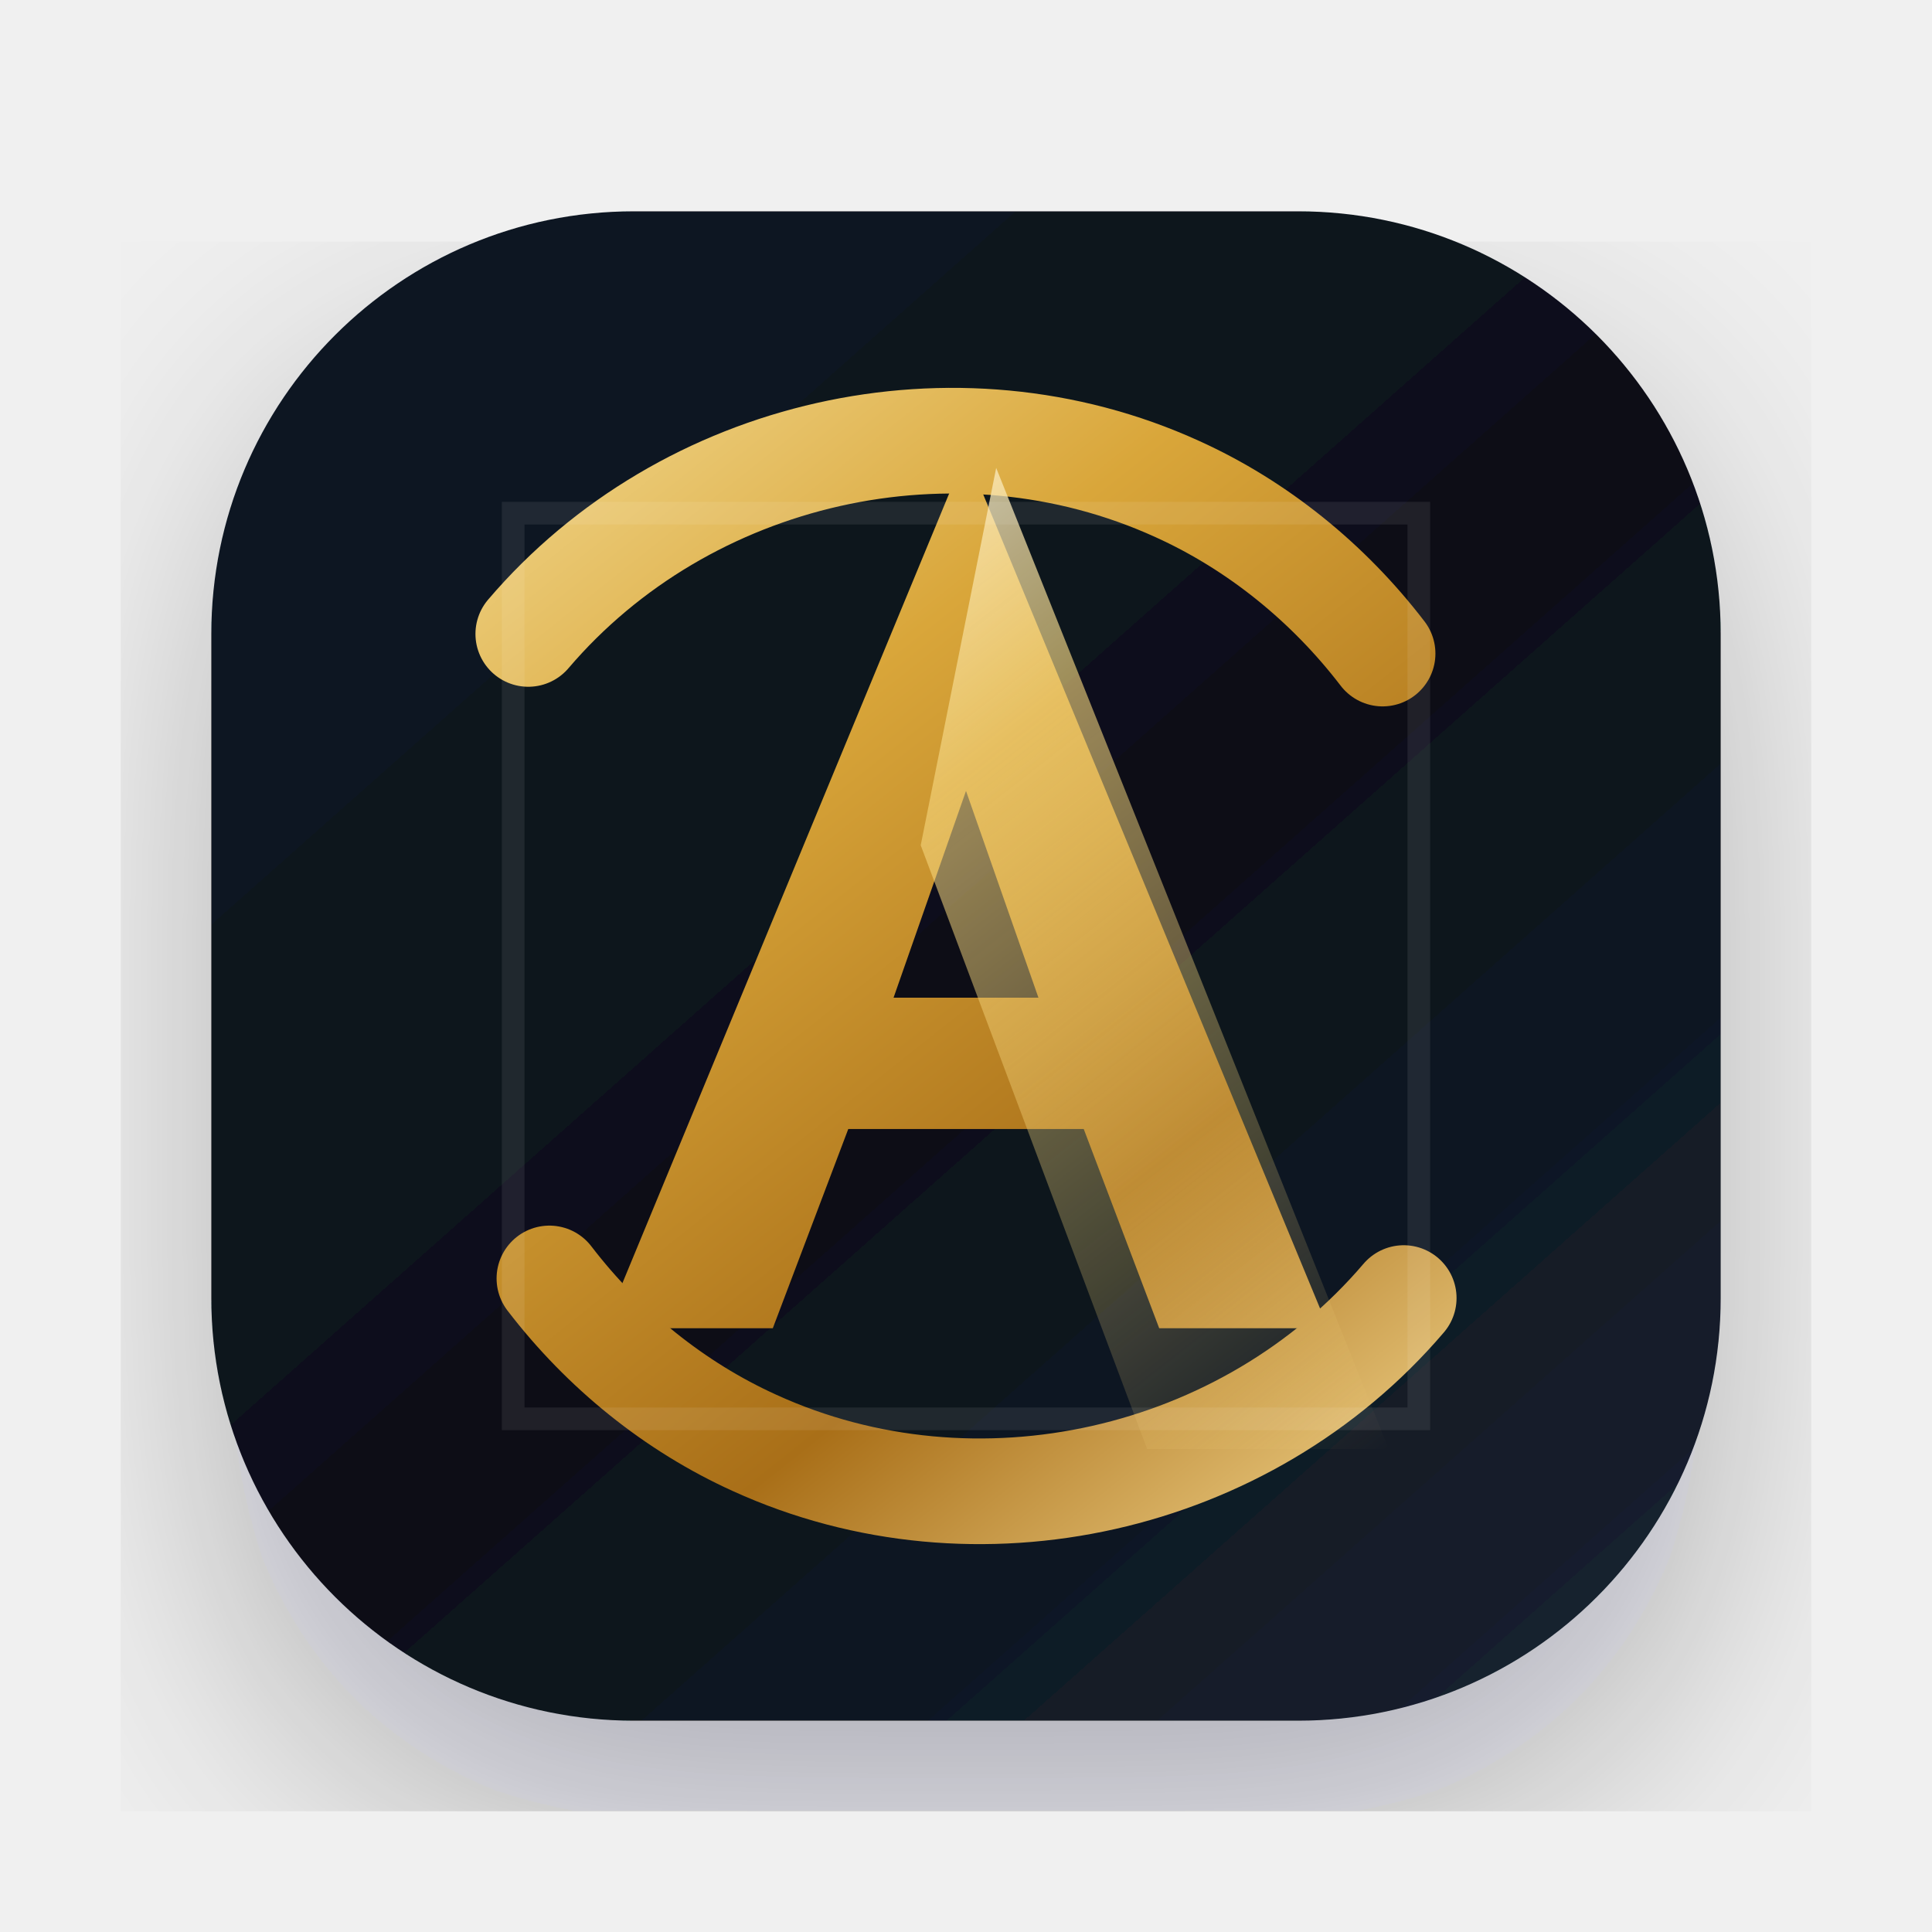
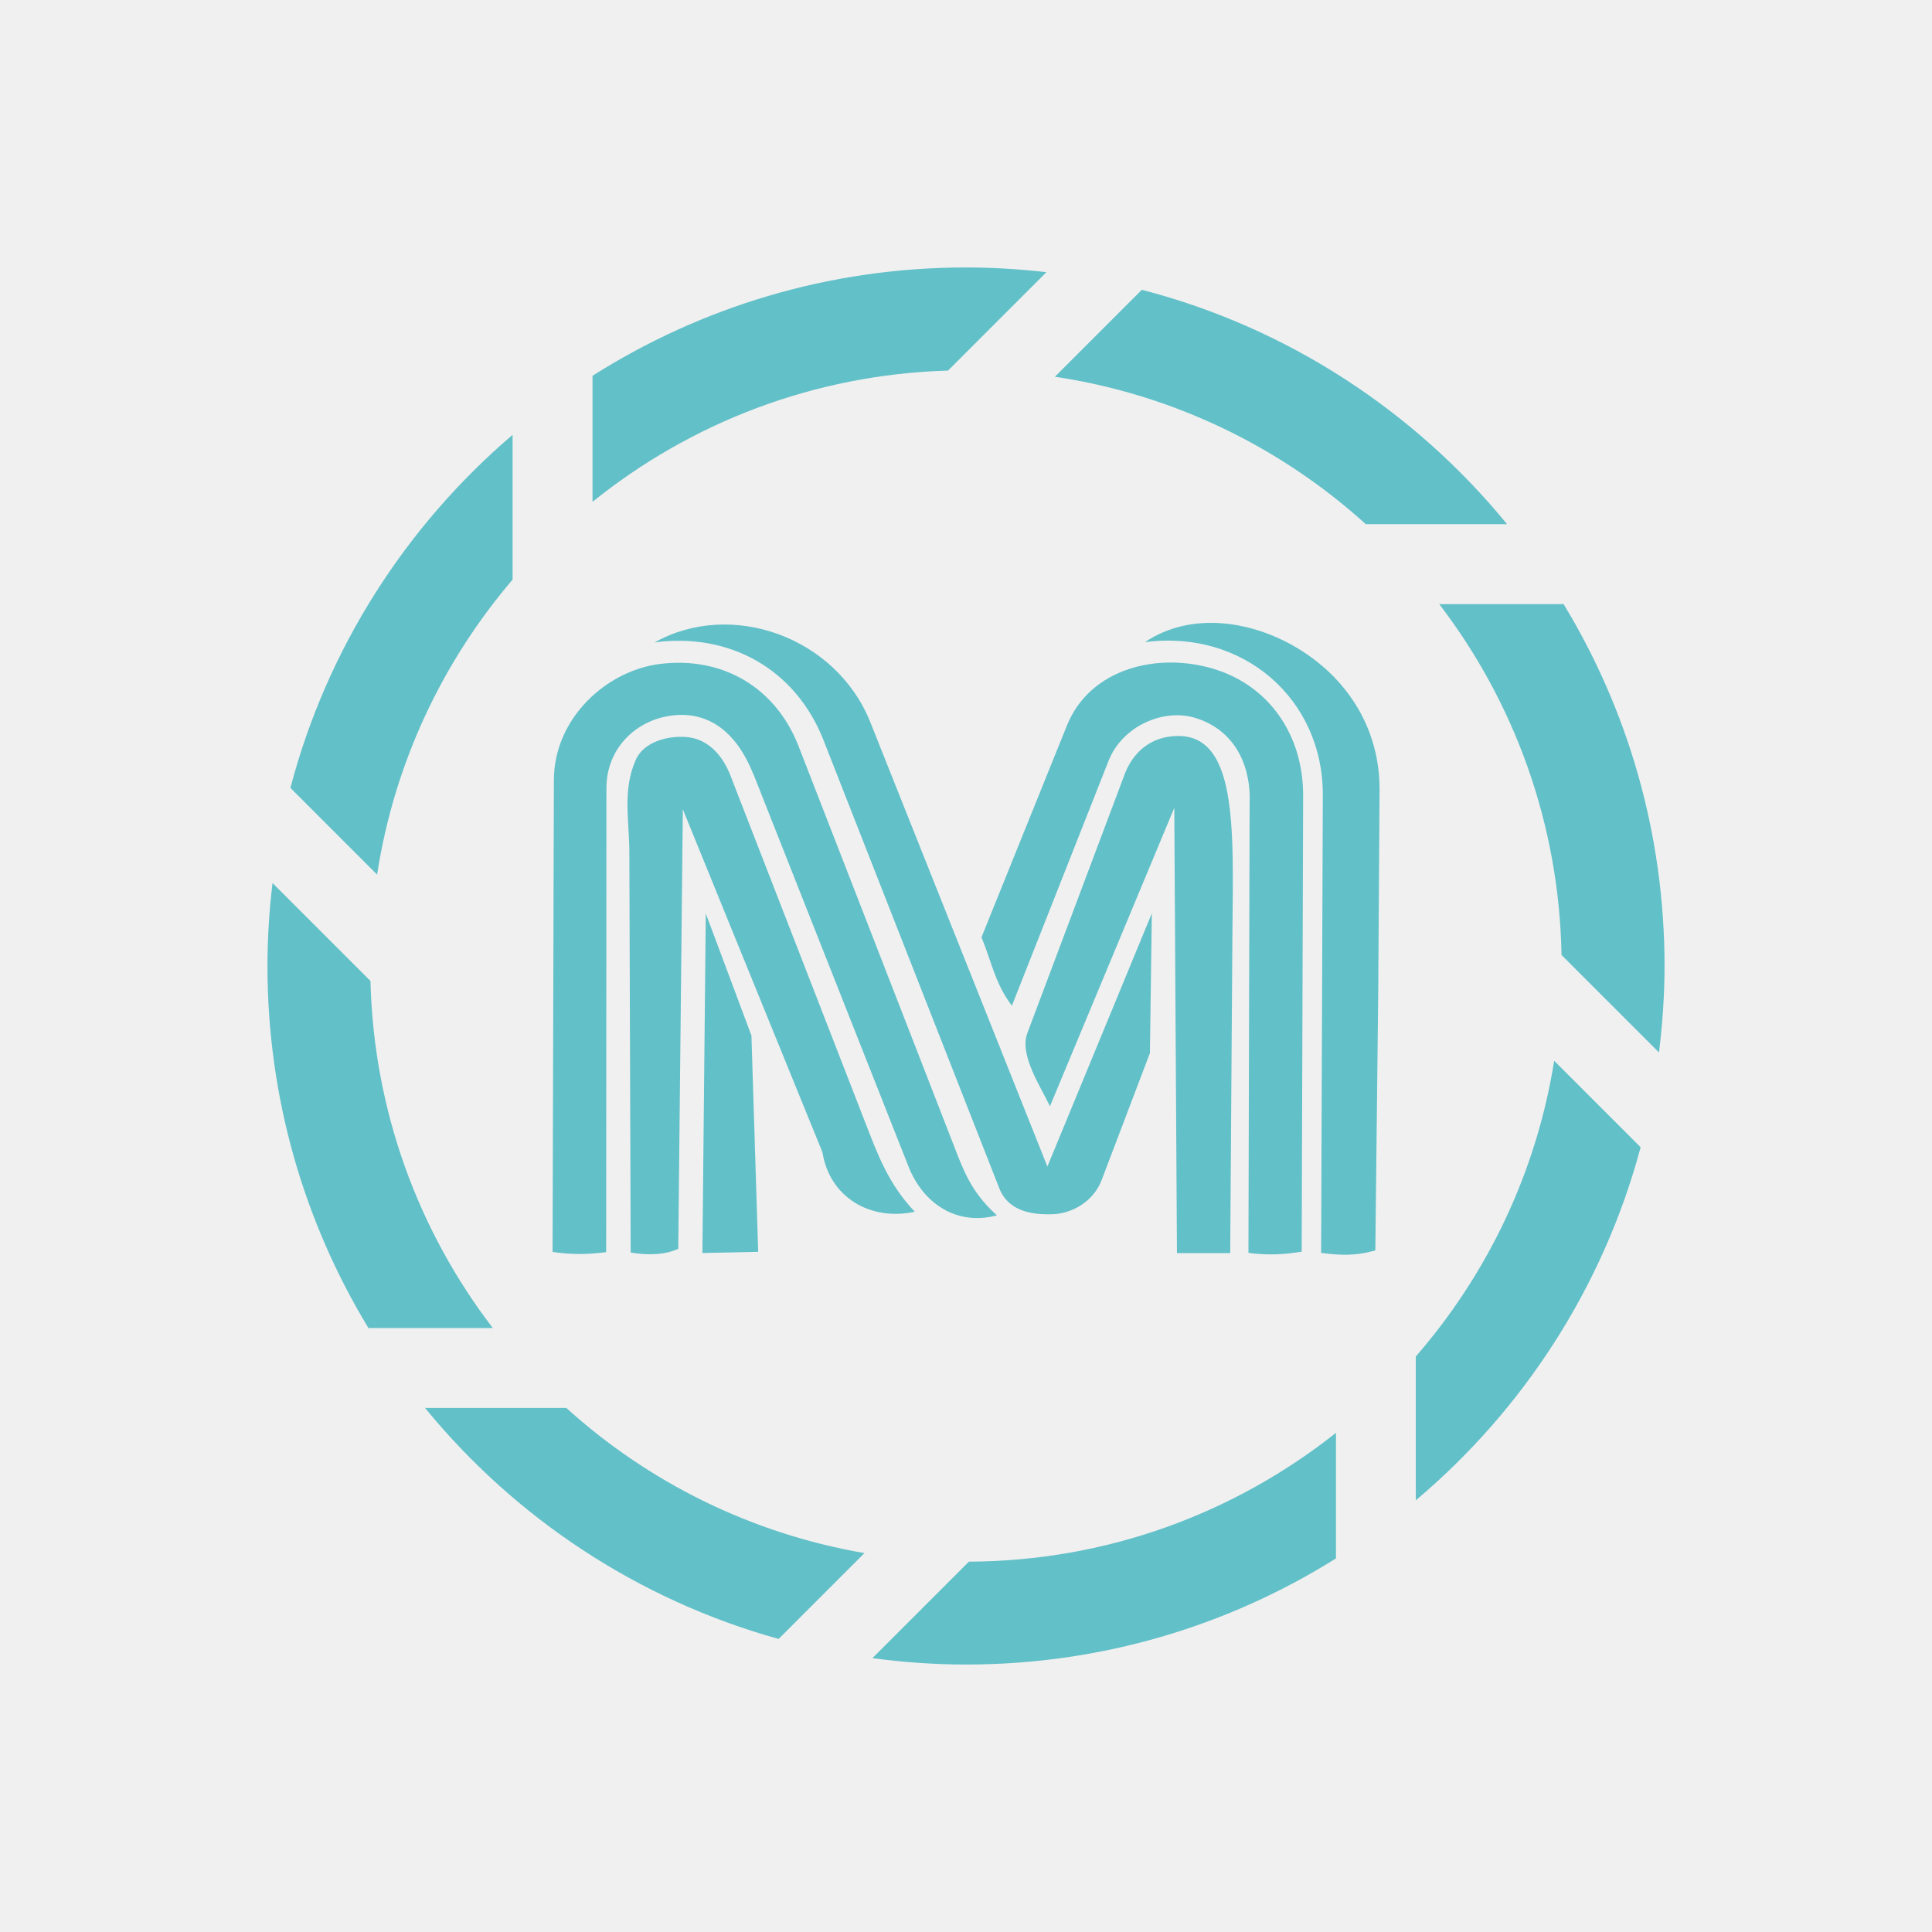
- <svg xmlns="http://www.w3.org/2000/svg" width="128" height="128" viewBox="0 0 128 128" fill="none">
+ <svg xmlns="http://www.w3.org/2000/svg" id="_图层_1" data-name="图层_1" version="1.1" viewBox="0 0 160 160">
  <defs>
-     <linearGradient id="bg" x1="18" y1="12" x2="112" y2="118" gradientUnits="userSpaceOnUse">
-       <stop stop-color="#121826" />
-       <stop offset="0.52" stop-color="#071018" />
-       <stop offset="1" stop-color="#1B2433" />
-     </linearGradient>
-     <linearGradient id="gold" x1="30" y1="18" x2="99" y2="105" gradientUnits="userSpaceOnUse">
-       <stop stop-color="#F8E5A3" />
-       <stop offset="0.34" stop-color="#D9A63A" />
-       <stop offset="0.68" stop-color="#A96F18" />
-       <stop offset="1" stop-color="#FFE7A1" />
-     </linearGradient>
-     <linearGradient id="light" x1="42" y1="32" x2="92" y2="96" gradientUnits="userSpaceOnUse">
-       <stop stop-color="#FFFFFF" stop-opacity="0.9" />
-       <stop offset="0.35" stop-color="#F6D77E" stop-opacity="0.62" />
-       <stop offset="1" stop-color="#F6D77E" stop-opacity="0" />
-     </linearGradient>
-     <filter id="shadow" x="8" y="8" width="112" height="112" filterUnits="userSpaceOnUse" color-interpolation-filters="sRGB">
-       <feDropShadow dx="0" dy="8" stdDeviation="10" flood-color="#020617" flood-opacity="0.28" />
-     </filter>
+     <style>
+       .st0 {
+         fill: #62c0c8;
+       }
+     </style>
  </defs>
-   <rect x="14" y="14" width="100" height="100" rx="28" fill="url(#bg)" filter="url(#shadow)" />
-   <path d="M40 88L64 30L88 88H76.8L71.8 74.8H56.2L51.2 88H40ZM59.2 66.1H68.8L64 52.4L59.2 66.1Z" fill="url(#gold)" />
-   <path d="M35 42C45.4 29.8 63.3 25.7 78 32.4C83.3 34.8 88 38.6 91.6 43.3" stroke="url(#gold)" stroke-width="7" stroke-linecap="round" />
-   <path d="M93 86C82.6 98.2 64.7 102.3 50 95.6C44.7 93.2 40 89.4 36.4 84.7" stroke="url(#gold)" stroke-width="7" stroke-linecap="round" />
-   <path d="M66 31L92 96H76L61 56L66 31Z" fill="url(#light)" />
-   <path d="M34 34H94V94H34V34Z" stroke="#FFFFFF" stroke-opacity="0.08" stroke-width="1.5" />
+   <g>
+     <path class="st0" d="M62.39,64.12c-1.27-3.21-3.43-5.16-6.5-4.89s-5.67,2.63-5.67,6.06l-.02,38.41c-1.6.19-2.79.22-4.44-.02l.11-39.07c.01-5.14,4.36-9.06,8.75-9.62,5.18-.66,9.61,1.91,11.52,6.82l13.18,33.9c.76,1.95,1.52,3.38,3.24,4.94-3.34.89-6.11-.98-7.32-4.04l-12.84-32.49Z" />
+     <path class="st0" d="M103.5,66.21c0-3.57-1.79-5.97-4.6-6.78-2.59-.75-5.95.7-7.09,3.57l-8.01,20.29c-1.43-1.9-1.67-3.65-2.52-5.66l7.08-17.55c1.93-4.78,7.57-6.07,12.14-4.69s7.44,5.44,7.42,10.53l-.12,37.74c-1.53.24-2.75.31-4.41.1l.1-37.55Z" />
+     <path class="st0" d="M56.55,67l-.38,36.42c-1.05.48-2.39.57-3.94.31l-.11-33.15c0-2.62-.59-5.16.54-7.67.7-1.56,2.82-2.02,4.3-1.86,1.61.17,2.84,1.4,3.53,3.17l11.15,28.7c1.07,2.75,1.94,5.14,4.12,7.43-3.6.79-7.04-1.12-7.65-4.93l-11.57-28.42Z" />
+     <path class="st0" d="M95.22,87.24l-3.98,10.47c-.71,1.87-2.53,2.77-3.96,2.84-1.78.08-3.77-.21-4.53-2.16l-14.55-37.09c-2.32-5.91-7.81-8.93-13.99-8.1,6.34-3.55,15.04-.47,17.87,6.62l14.66,36.79,8.65-20.97-.16,11.6Z" />
+     <path class="st0" d="M97.47,103.77l-.22-36.87-10.3,24.72c-.73-1.59-2.56-4.23-1.87-6.06l8.06-21.44c.67-1.78,2.01-2.85,3.59-3.1,5.93-.94,5.39,7.68,5.33,16.7l-.18,26.06h-4.43Z" />
+     <path class="st0" d="M113.9,103.55c-1.65.48-2.95.41-4.49.21l.14-37.92c.03-7.94-6.59-13.73-14.73-12.66,3.86-2.6,9.04-1.78,12.94.69s6.52,6.54,6.49,11.57l-.11,16.55-.24,21.54Z" />
+     <polygon class="st0" points="62.79 103.67 58.17 103.77 58.45 75.65 62.23 85.76 62.79 103.67" />
+   </g>
+   <g>
+     <path class="st0" d="M42.45,48v-11.99c-8.83,7.54-15.36,17.68-18.4,29.24l7.18,7.18c1.42-9.24,5.42-17.63,11.22-24.43Z" />
+     <path class="st0" d="M46.9,116.6h-11.7c7.45,9.11,17.63,15.89,29.28,19.13l7.11-7.11c-9.41-1.62-17.91-5.88-24.69-12.02Z" />
+     <path class="st0" d="M30.69,81.25l-8.12-8.12c-.27,2.25-.42,4.54-.42,6.87,0,10.97,3.06,21.24,8.36,29.98h10.3c-6.13-8-9.86-17.94-10.13-28.73Z" />
+     <path class="st0" d="M129.32,79.09l8.07,8.07c.29-2.35.46-4.74.46-7.16,0-10.97-3.05-21.23-8.36-29.97h-10.3c6.19,8.08,9.93,18.14,10.13,29.06Z" />
+     <path class="st0" d="M78.51,30.69l8.15-8.15c-2.19-.25-4.4-.39-6.66-.39-11.38,0-21.98,3.3-30.93,8.97v10.44c8.1-6.53,18.3-10.54,29.43-10.87Z" />
+     <path class="st0" d="M113.11,43.41h11.7c-7.66-9.36-18.19-16.29-30.25-19.41l-7.2,7.2c9.83,1.47,18.72,5.84,25.75,12.21Z" />
+     <path class="st0" d="M117.25,112.34v11.91c8.91-7.51,15.52-17.66,18.62-29.24l-7.16-7.16c-1.48,9.29-5.56,17.7-11.46,24.49Z" />
+     <path class="st0" d="M80.23,129.34l-7.98,7.98c2.54.34,5.12.53,7.75.53,11.25,0,21.75-3.22,30.64-8.79v-10.4c-8.36,6.63-18.91,10.62-30.4,10.67Z" />
+   </g>
</svg>
